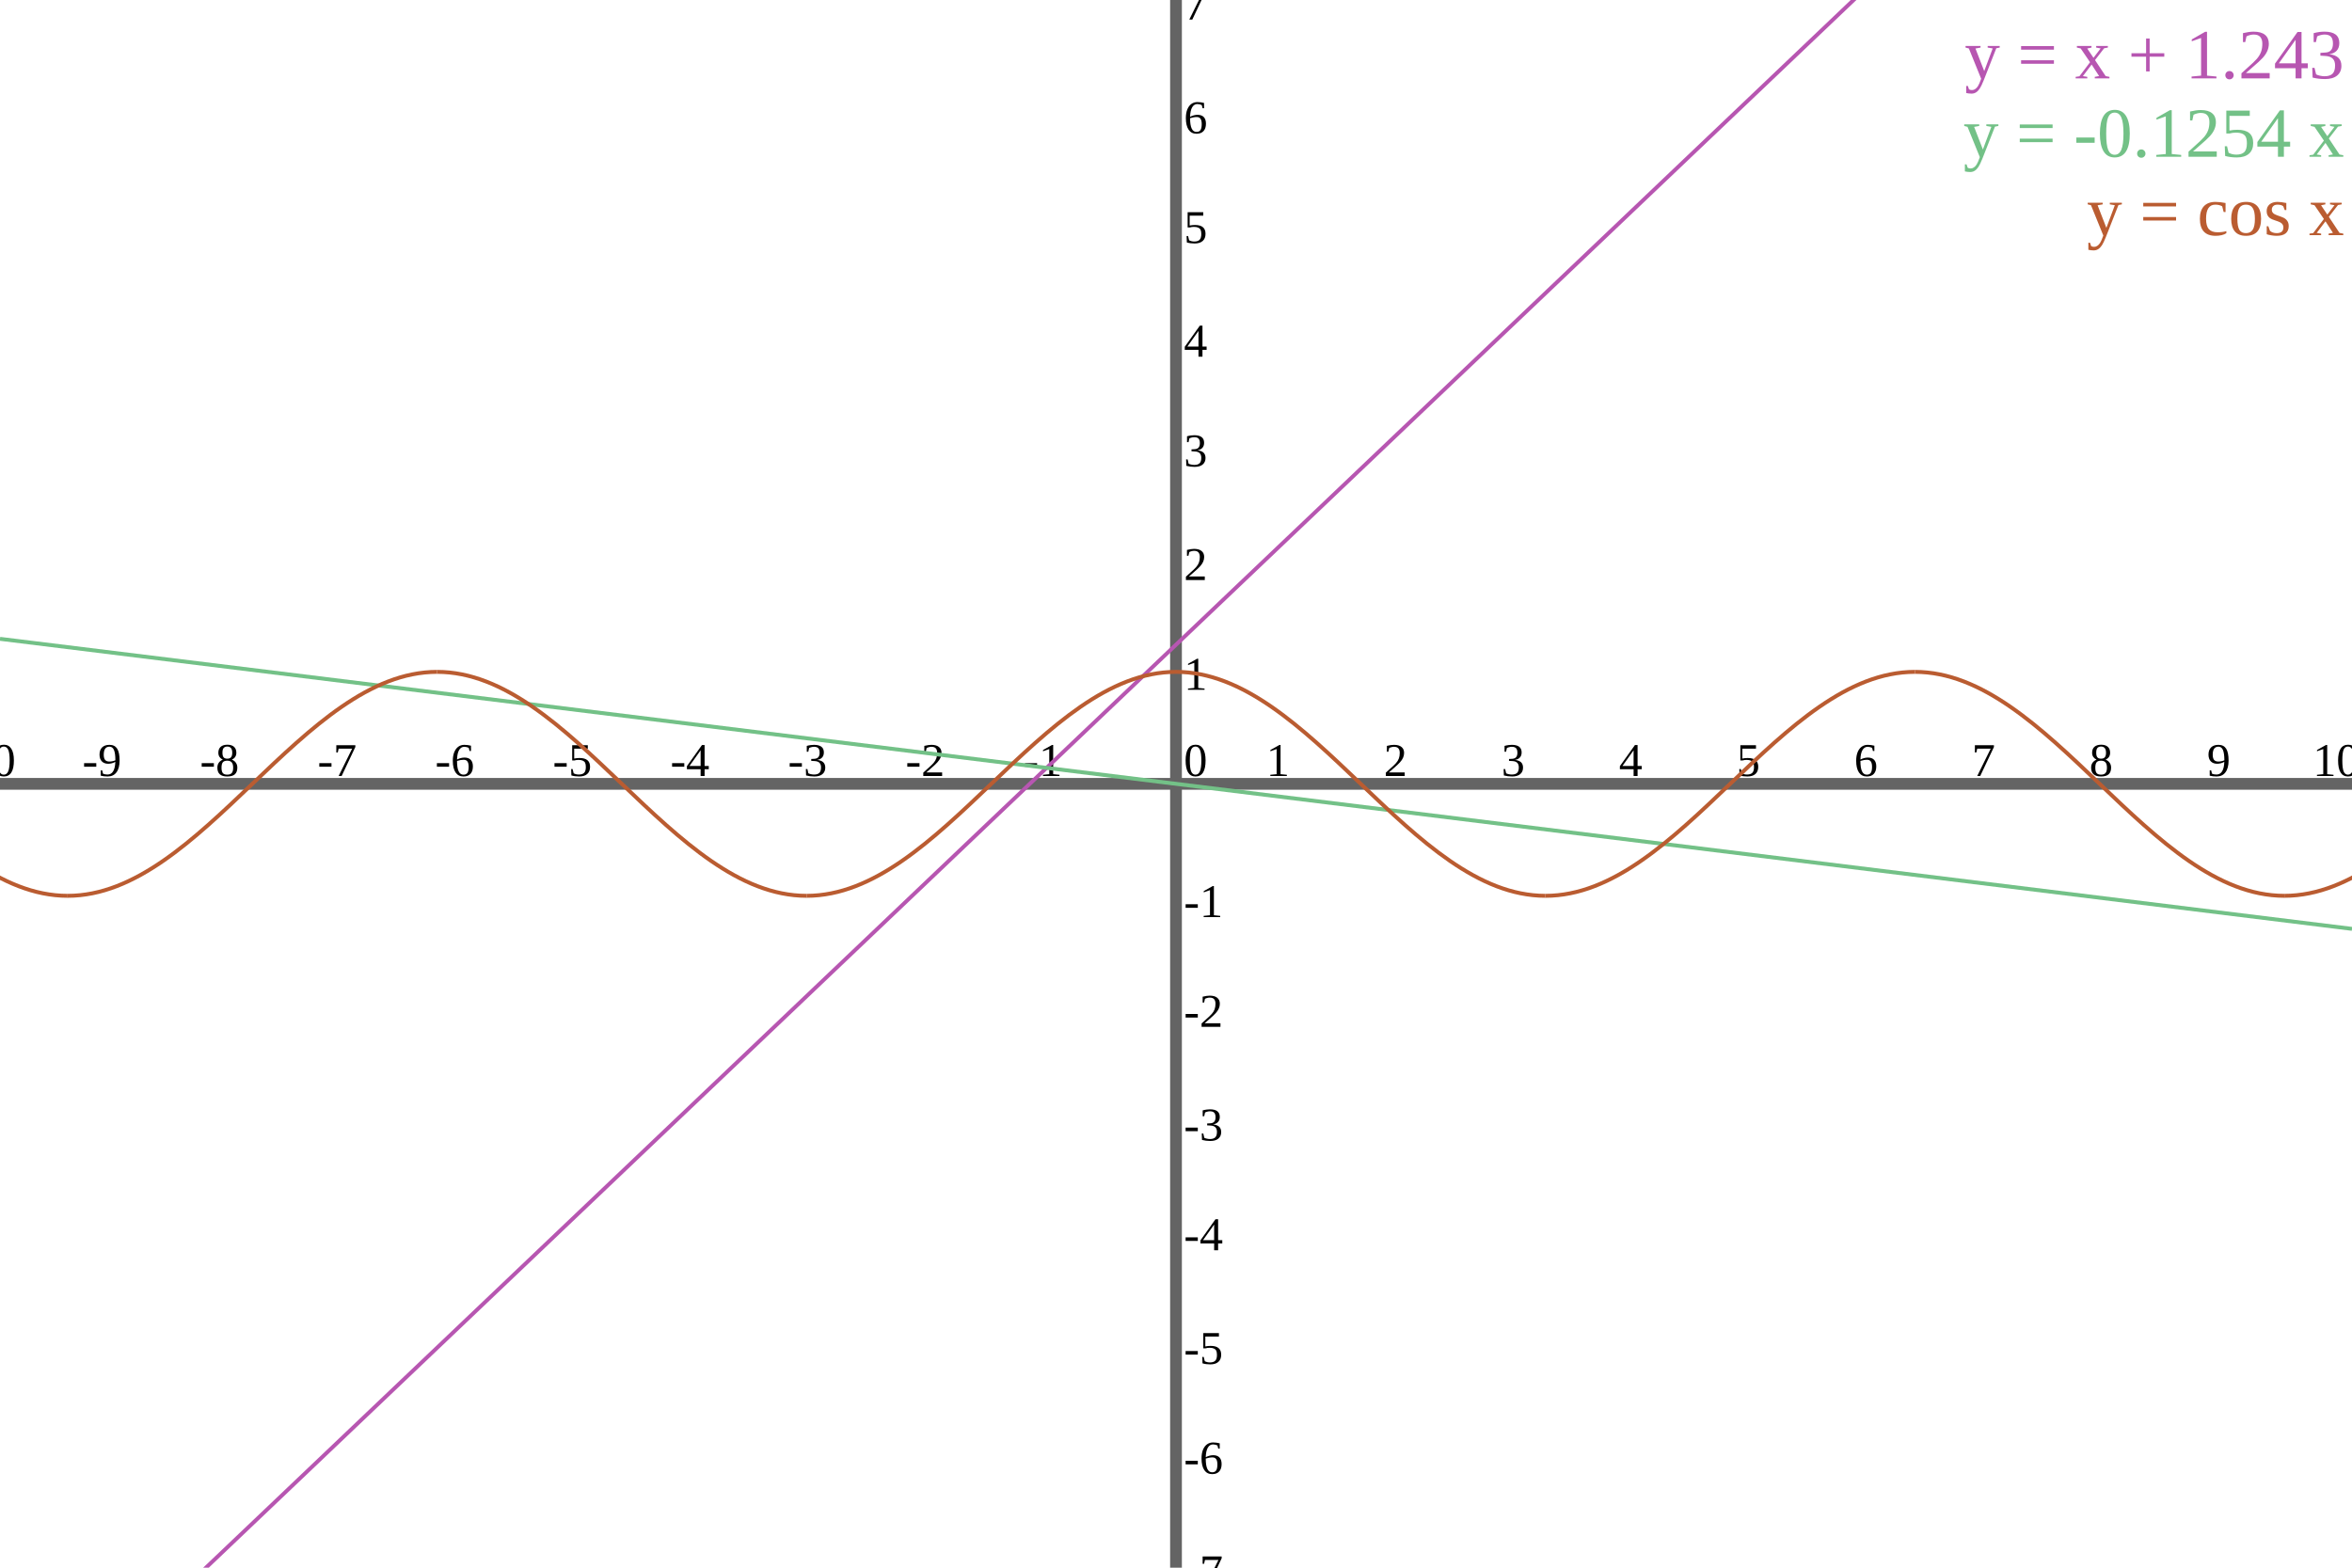
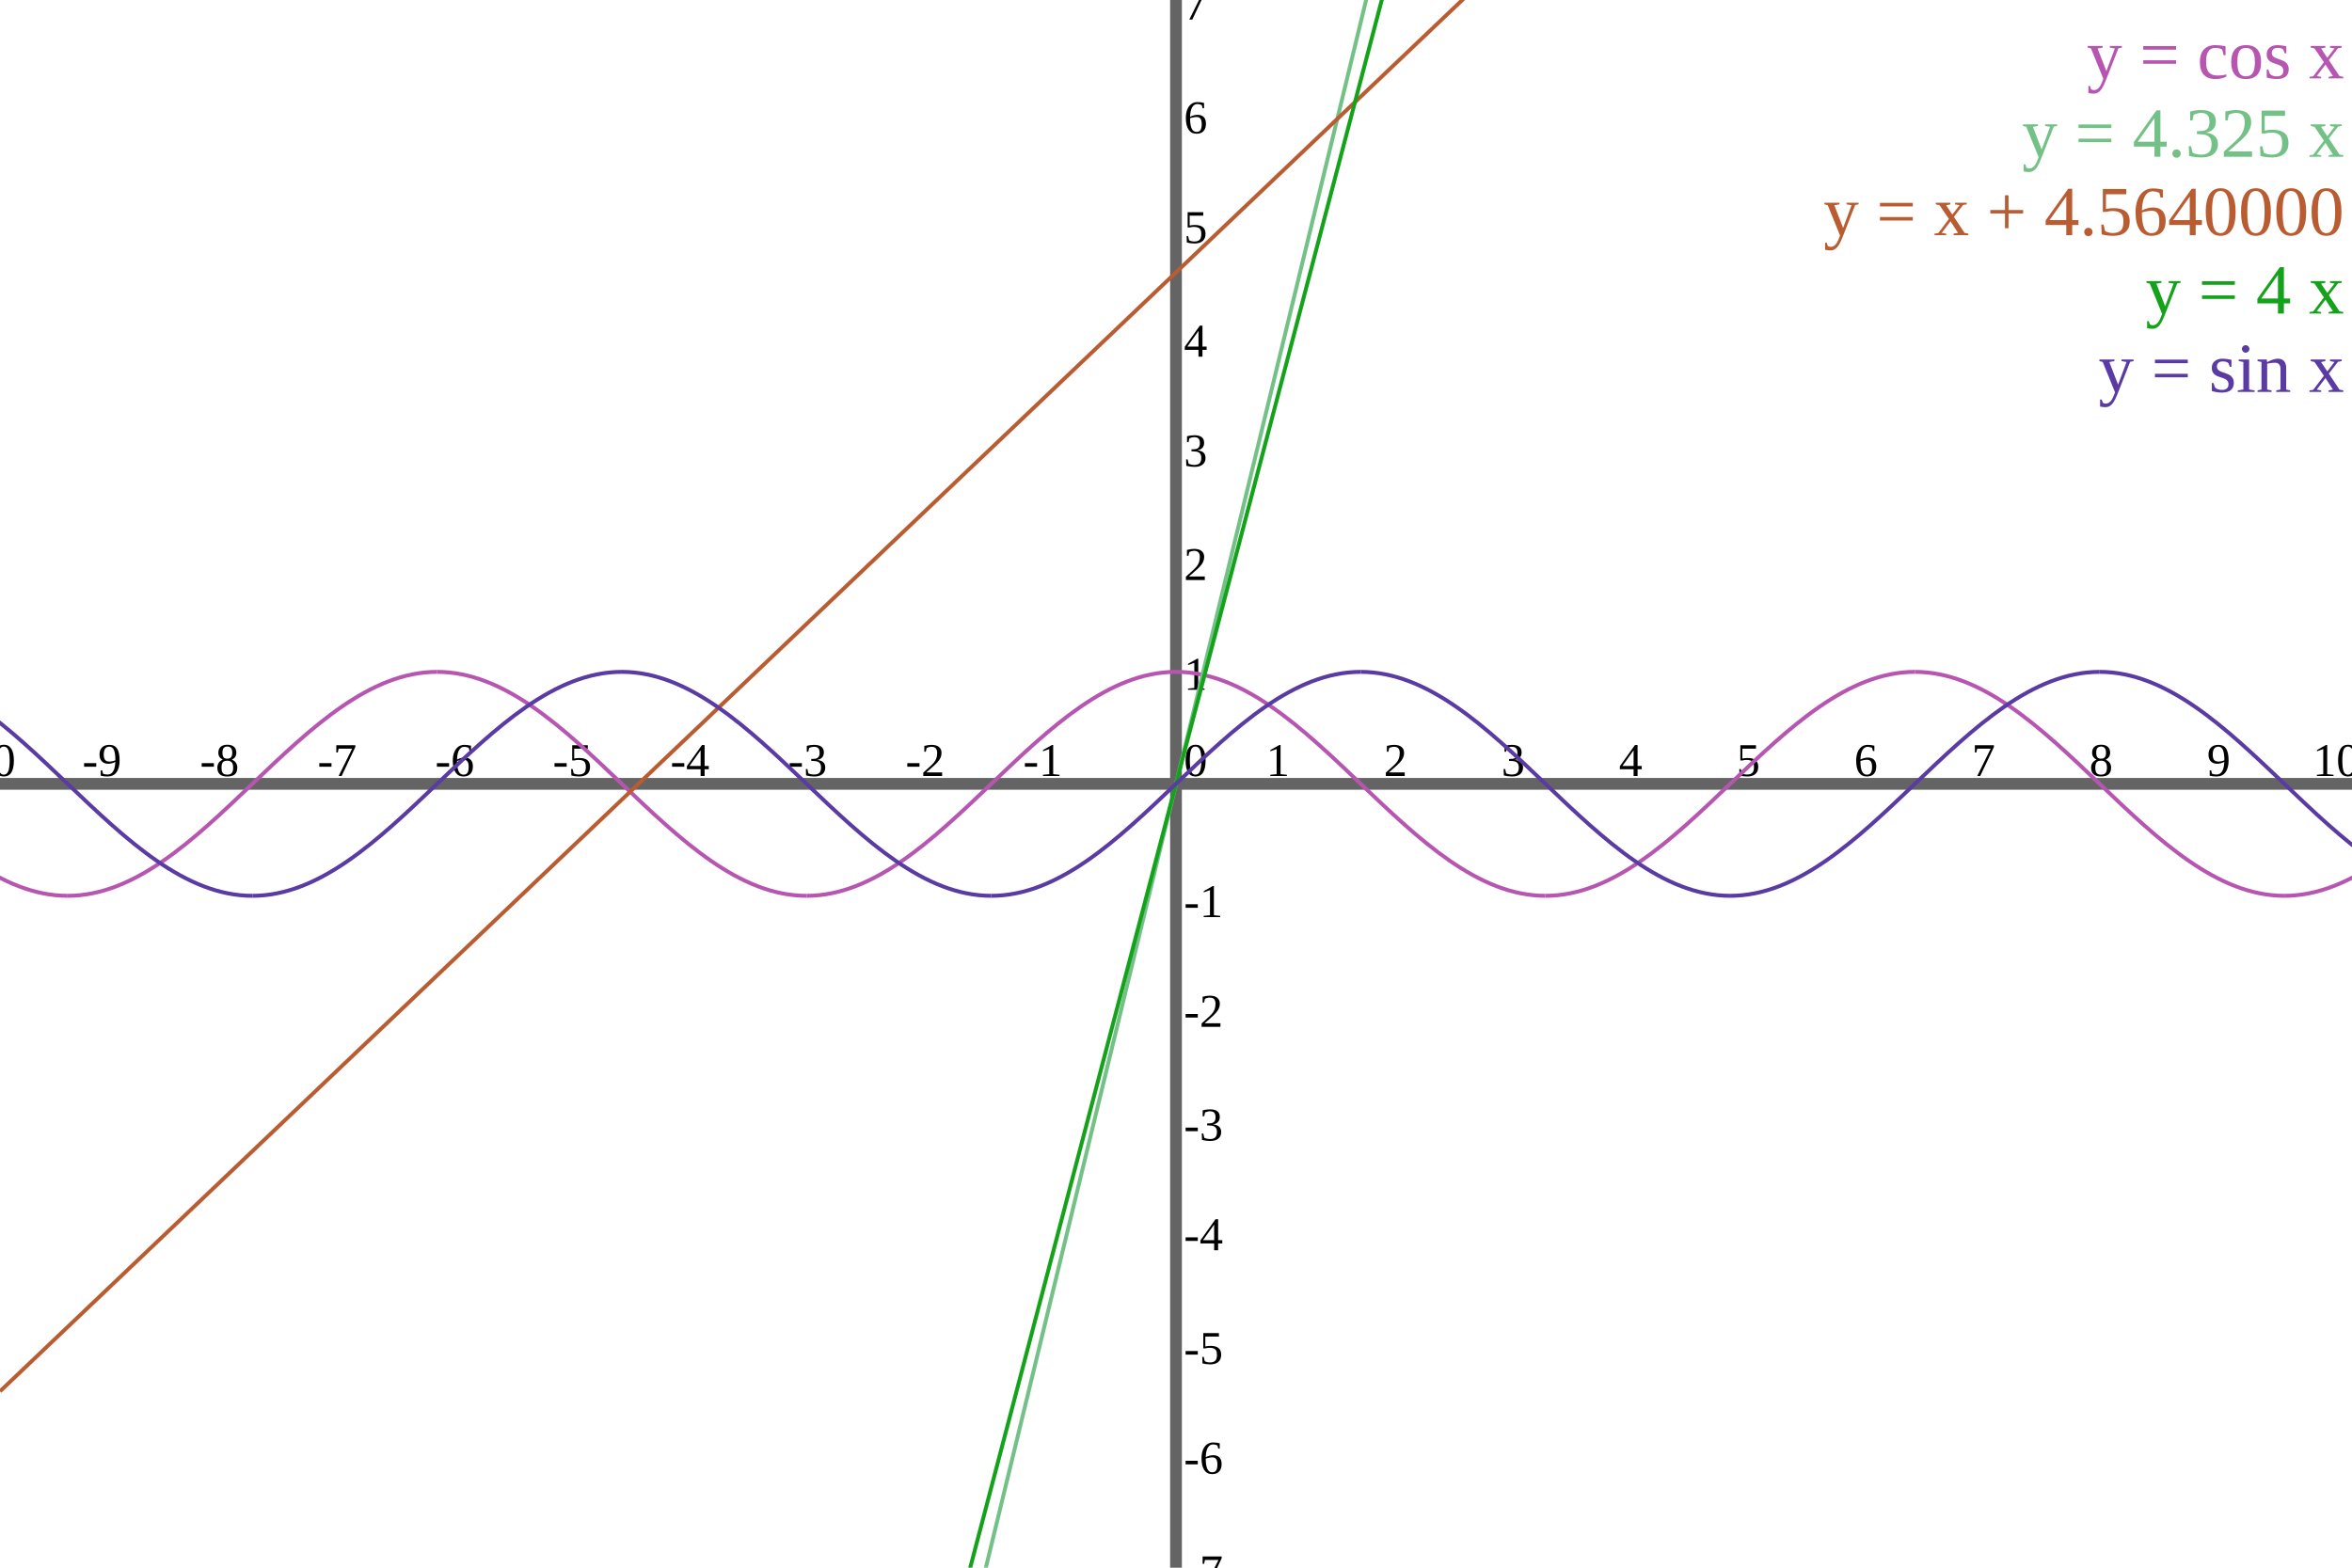
<svg xmlns="http://www.w3.org/2000/svg" width="600" height="400">
  <line x1="0" y1="200" x2="600" y2="200" stroke="rgb(100, 100, 100)" stroke-width="3" />
  <line x1="300" y1="0" x2="300" y2="400" stroke="rgb(100, 100, 100)" stroke-width="3" />
  <text x="-4" y="198" text-anchor="middle" fill="black">-10</text>
  <text x="26" y="198" text-anchor="middle" fill="black">-9</text>
  <text x="56" y="198" text-anchor="middle" fill="black">-8</text>
  <text x="86" y="198" text-anchor="middle" fill="black">-7</text>
  <text x="116" y="198" text-anchor="middle" fill="black">-6</text>
  <text x="146" y="198" text-anchor="middle" fill="black">-5</text>
  <text x="176" y="198" text-anchor="middle" fill="black">-4</text>
  <text x="206" y="198" text-anchor="middle" fill="black">-3</text>
  <text x="236" y="198" text-anchor="middle" fill="black">-2</text>
  <text x="266" y="198" text-anchor="middle" fill="black">-1</text>
  <text x="326" y="198" text-anchor="middle" fill="black">1</text>
  <text x="356" y="198" text-anchor="middle" fill="black">2</text>
  <text x="386" y="198" text-anchor="middle" fill="black">3</text>
  <text x="416" y="198" text-anchor="middle" fill="black">4</text>
  <text x="446" y="198" text-anchor="middle" fill="black">5</text>
  <text x="476" y="198" text-anchor="middle" fill="black">6</text>
  <text x="506" y="198" text-anchor="middle" fill="black">7</text>
  <text x="536" y="198" text-anchor="middle" fill="black">8</text>
  <text x="566" y="198" text-anchor="middle" fill="black">9</text>
  <text x="596" y="198" text-anchor="middle" fill="black">10</text>
  <text x="302" y="405" fill="black">-7</text>
  <text x="302" y="376" fill="black">-6</text>
  <text x="302" y="348" fill="black">-5</text>
  <text x="302" y="319" fill="black">-4</text>
  <text x="302" y="291" fill="black">-3</text>
  <text x="302" y="262" fill="black">-2</text>
  <text x="302" y="234" fill="black">-1</text>
  <text x="302" y="176" fill="black">1</text>
  <text x="302" y="148" fill="black">2</text>
  <text x="302" y="119" fill="black">3</text>
  <text x="302" y="91" fill="black">4</text>
  <text x="302" y="62" fill="black">5</text>
  <text x="302" y="34" fill="black">6</text>
  <text x="302" y="5" fill="black">7</text>
  <text x="302" y="198" fill="black">0</text>
  <defs>
    <clipPath id="myClip">
      <rect x="0" y="0" width="600" height="400" />
    </clipPath>
  </defs>
-   <text x="598" y="20" text-anchor="end" font-size="18" fill="rgb(183, 86, 177)">y = x + 1.243</text>
-   <line clip-path="url(#myClip)" x1="0" y1="450" x2="600" y2="-121" fill="transparent" stroke="rgb(183, 86, 177)" stroke-width="1" />
-   <text x="598" y="40" text-anchor="end" font-size="18" fill="rgb(115, 193, 135)">y = -0.1254 x</text>
-   <line clip-path="url(#myClip)" x1="0" y1="163" x2="600" y2="237" fill="transparent" stroke="rgb(115, 193, 135)" stroke-width="1" />
-   <text x="598" y="60" text-anchor="end" font-size="18" fill="rgb(186, 92, 49)">y = cos x</text>
-   <path clip-path="url(#myClip)" d="M -76.991 171.429 C -42.665,171.429 -17.07,228.571 17.257,228.571" fill="transparent" stroke="rgb(186, 92, 49)" stroke-width="1" />
-   <path clip-path="url(#myClip)" d="M 17.257 228.571 C 51.583,228.571 77.178,171.429 111.504,171.429" fill="transparent" stroke="rgb(186, 92, 49)" stroke-width="1" />
-   <path clip-path="url(#myClip)" d="M 111.504 171.429 C 145.831,171.429 171.426,228.571 205.752,228.571" fill="transparent" stroke="rgb(186, 92, 49)" stroke-width="1" />
-   <path clip-path="url(#myClip)" d="M 205.752 228.571 C 240.078,228.571 265.674,171.429 300,171.429" fill="transparent" stroke="rgb(186, 92, 49)" stroke-width="1" />
-   <path clip-path="url(#myClip)" d="M 300 171.429 C 334.326,171.429 359.922,228.571 394.248,228.571" fill="transparent" stroke="rgb(186, 92, 49)" stroke-width="1" />
-   <path clip-path="url(#myClip)" d="M 394.248 228.571 C 428.574,228.571 454.169,171.429 488.496,171.429" fill="transparent" stroke="rgb(186, 92, 49)" stroke-width="1" />
-   <path clip-path="url(#myClip)" d="M 488.496 171.429 C 522.822,171.429 548.417,228.571 582.743,228.571" fill="transparent" stroke="rgb(186, 92, 49)" stroke-width="1" />
-   <path clip-path="url(#myClip)" d="M 582.743 228.571 C 617.07,228.571 642.665,171.429 676.991,171.429" fill="transparent" stroke="rgb(186, 92, 49)" stroke-width="1" />
+   <text x="598" y="20" text-anchor="end" font-size="18" fill="rgb(183, 86, 177)">y = cos x</text>
+   <path clip-path="url(#myClip)" d="M -76.991 171.429 C -42.665,171.429 -17.07,228.571 17.257,228.571" fill="transparent" stroke="rgb(183, 86, 177)" stroke-width="1" />
+   <path clip-path="url(#myClip)" d="M 17.257 228.571 C 51.583,228.571 77.178,171.429 111.504,171.429" fill="transparent" stroke="rgb(183, 86, 177)" stroke-width="1" />
+   <path clip-path="url(#myClip)" d="M 111.504 171.429 C 145.831,171.429 171.426,228.571 205.752,228.571" fill="transparent" stroke="rgb(183, 86, 177)" stroke-width="1" />
+   <path clip-path="url(#myClip)" d="M 205.752 228.571 C 240.078,228.571 265.674,171.429 300,171.429" fill="transparent" stroke="rgb(183, 86, 177)" stroke-width="1" />
+   <path clip-path="url(#myClip)" d="M 300 171.429 C 334.326,171.429 359.922,228.571 394.248,228.571" fill="transparent" stroke="rgb(183, 86, 177)" stroke-width="1" />
+   <path clip-path="url(#myClip)" d="M 394.248 228.571 C 428.574,228.571 454.169,171.429 488.496,171.429" fill="transparent" stroke="rgb(183, 86, 177)" stroke-width="1" />
+   <path clip-path="url(#myClip)" d="M 488.496 171.429 C 522.822,171.429 548.417,228.571 582.743,228.571" fill="transparent" stroke="rgb(183, 86, 177)" stroke-width="1" />
+   <path clip-path="url(#myClip)" d="M 582.743 228.571 C 617.07,228.571 642.665,171.429 676.991,171.429" fill="transparent" stroke="rgb(183, 86, 177)" stroke-width="1" />
+   <text x="598" y="40" text-anchor="end" font-size="18" fill="rgb(115, 193, 135)">y = 4.325 x</text>
+   <line clip-path="url(#myClip)" x1="0" y1="1437" x2="600" y2="-1037" fill="transparent" stroke="rgb(115, 193, 135)" stroke-width="1" />
+   <text x="598" y="60" text-anchor="end" font-size="18" fill="rgb(186, 92, 49)">y = x + 4.5640000</text>
+   <line clip-path="url(#myClip)" x1="0" y1="355" x2="600" y2="-216" fill="transparent" stroke="rgb(186, 92, 49)" stroke-width="1" />
+   <text x="598" y="80" text-anchor="end" font-size="18" fill="rgb(21, 162, 27)">y = 4 x</text>
+   <line clip-path="url(#myClip)" x1="0" y1="1343" x2="600" y2="-943" fill="transparent" stroke="rgb(21, 162, 27)" stroke-width="1" />
+   <text x="598" y="100" text-anchor="end" font-size="18" fill="rgb(90, 59, 163)">y = sin x</text>
+   <path clip-path="url(#myClip)" d="M -29.867 171.429 C 4.459,171.429 30.054,228.571 64.381,228.571" fill="transparent" stroke="rgb(90, 59, 163)" stroke-width="1" />
+   <path clip-path="url(#myClip)" d="M 64.381 228.571 C 98.707,228.571 124.302,171.429 158.628,171.429" fill="transparent" stroke="rgb(90, 59, 163)" stroke-width="1" />
+   <path clip-path="url(#myClip)" d="M 158.628 171.429 C 192.955,171.429 218.55,228.571 252.876,228.571" fill="transparent" stroke="rgb(90, 59, 163)" stroke-width="1" />
+   <path clip-path="url(#myClip)" d="M 252.876 228.571 C 287.202,228.571 312.798,171.429 347.124,171.429" fill="transparent" stroke="rgb(90, 59, 163)" stroke-width="1" />
+   <path clip-path="url(#myClip)" d="M 347.124 171.429 C 381.45,171.429 407.045,228.571 441.372,228.571" fill="transparent" stroke="rgb(90, 59, 163)" stroke-width="1" />
+   <path clip-path="url(#myClip)" d="M 441.372 228.571 C 475.698,228.571 501.293,171.429 535.619,171.429" fill="transparent" stroke="rgb(90, 59, 163)" stroke-width="1" />
+   <path clip-path="url(#myClip)" d="M 535.619 171.429 C 569.946,171.429 595.541,228.571 629.867,228.571" fill="transparent" stroke="rgb(90, 59, 163)" stroke-width="1" />
</svg>
